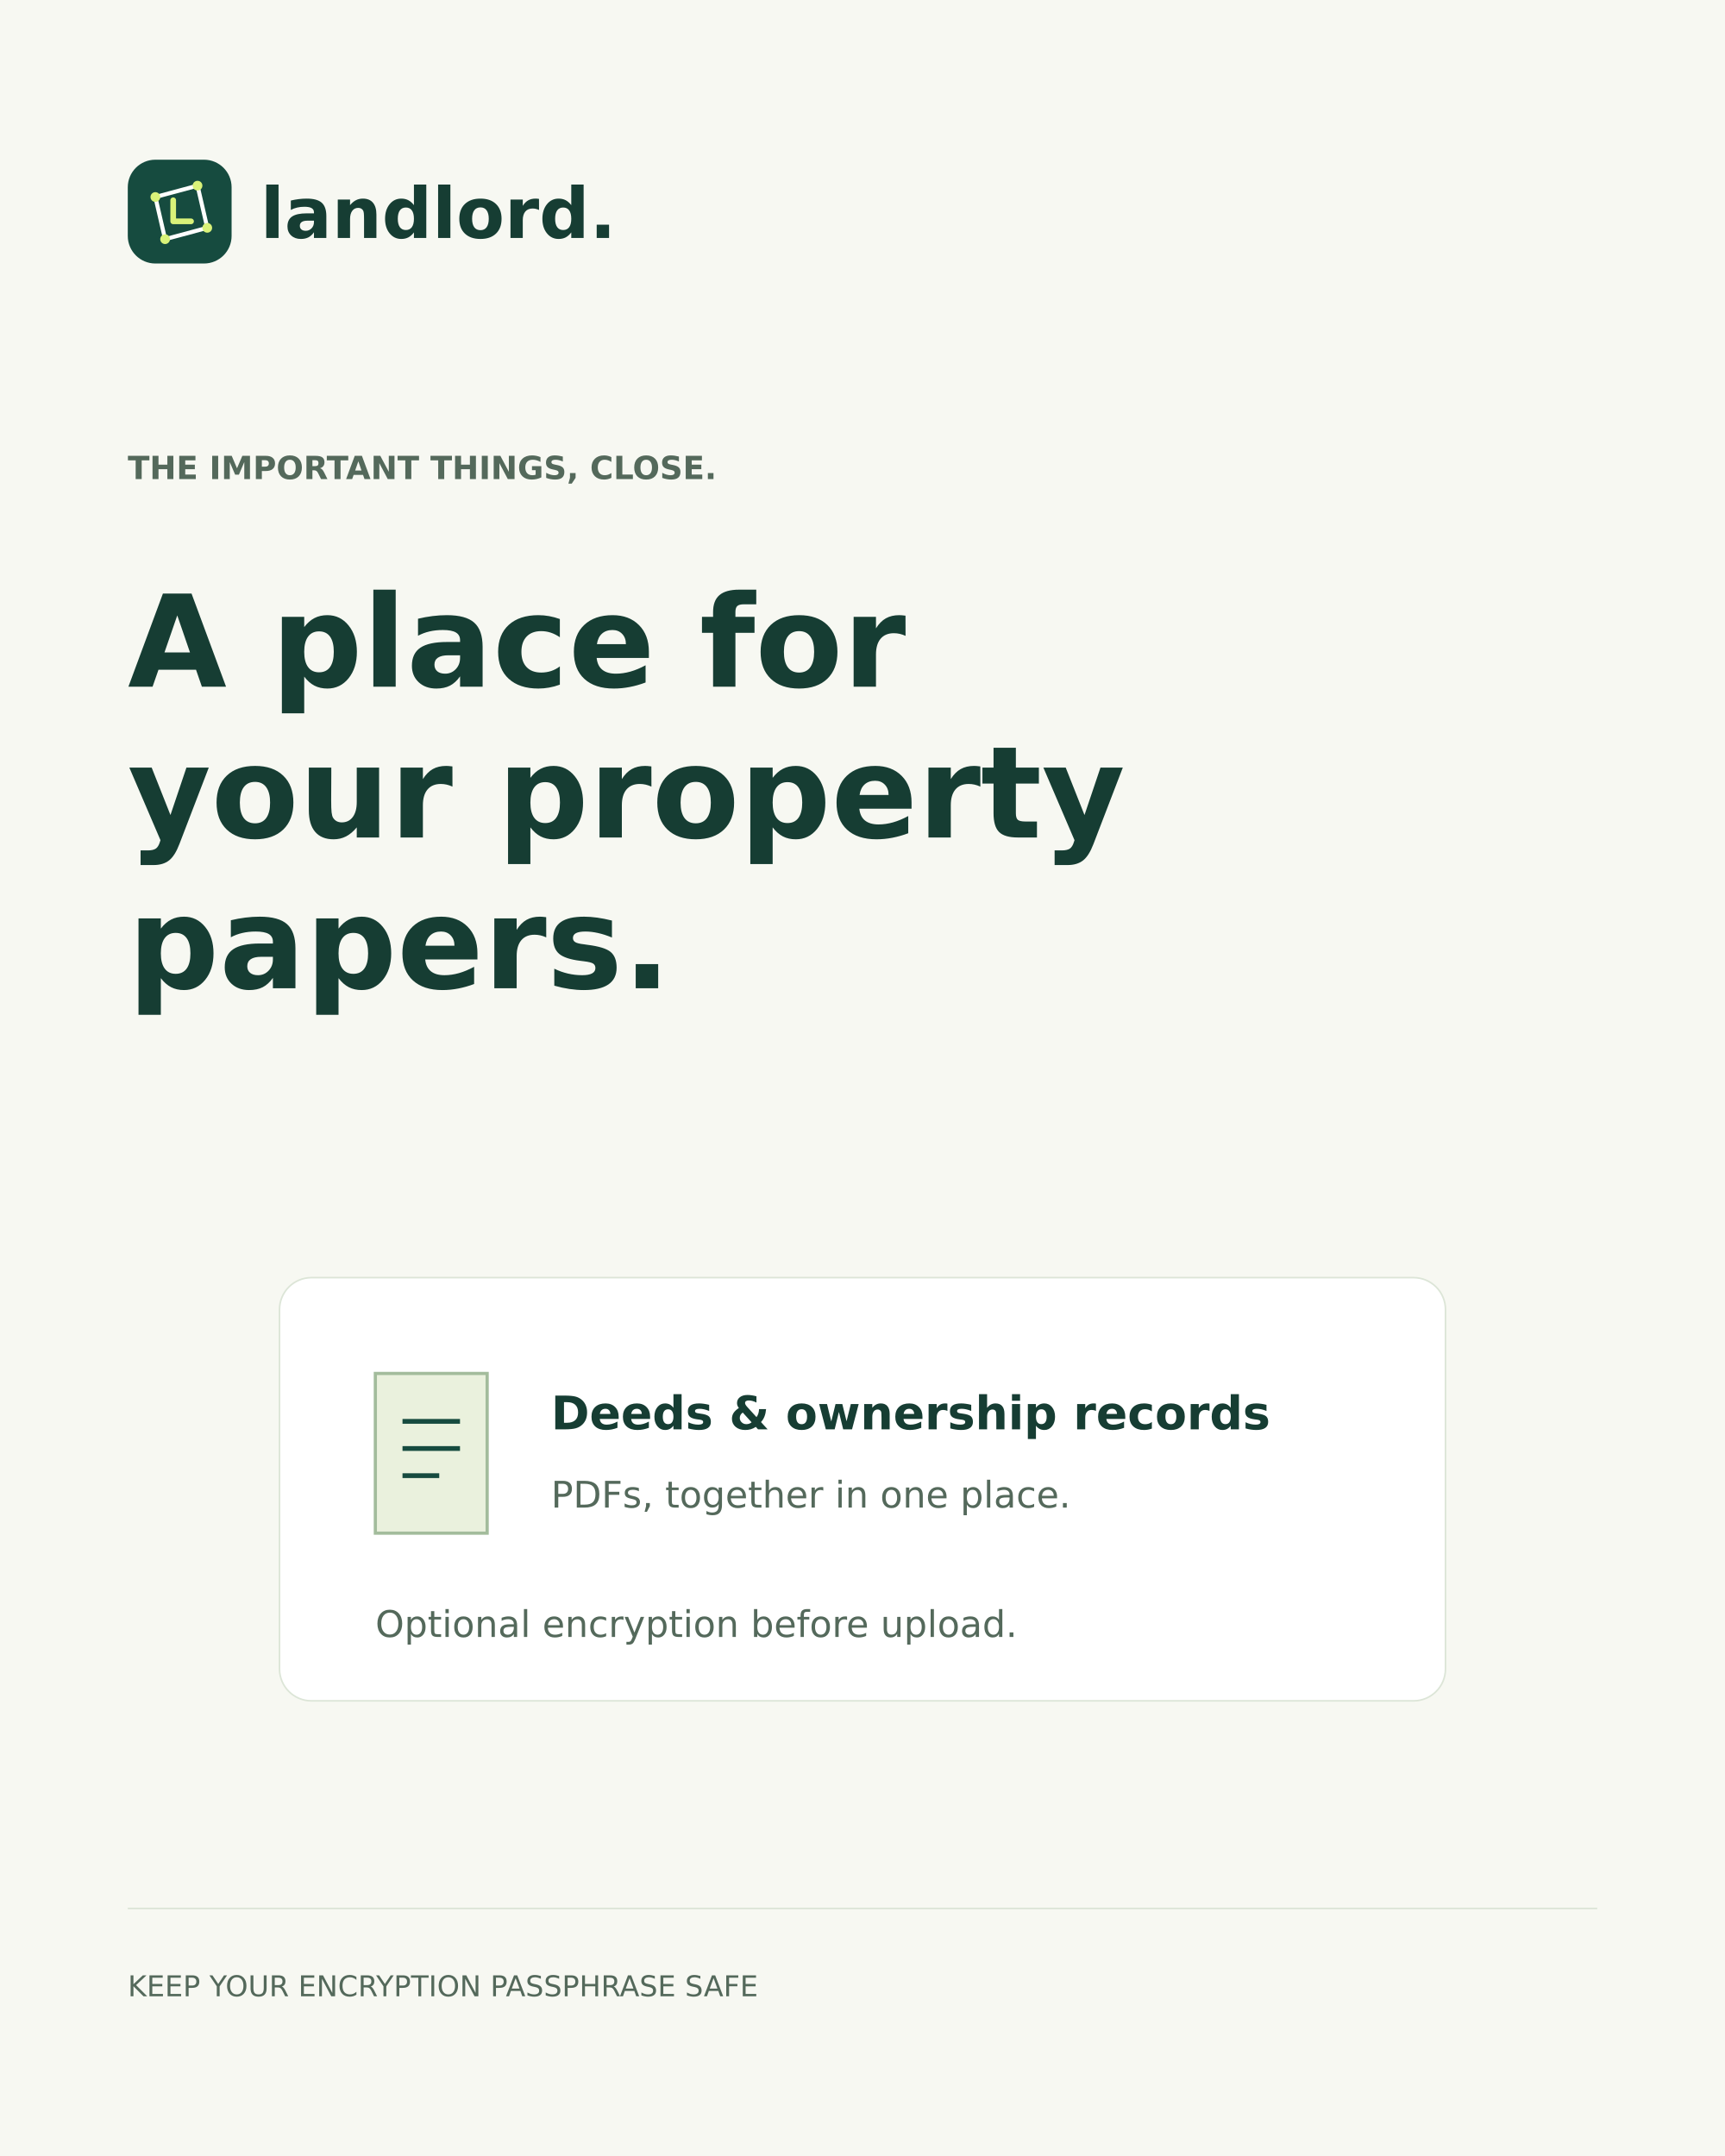
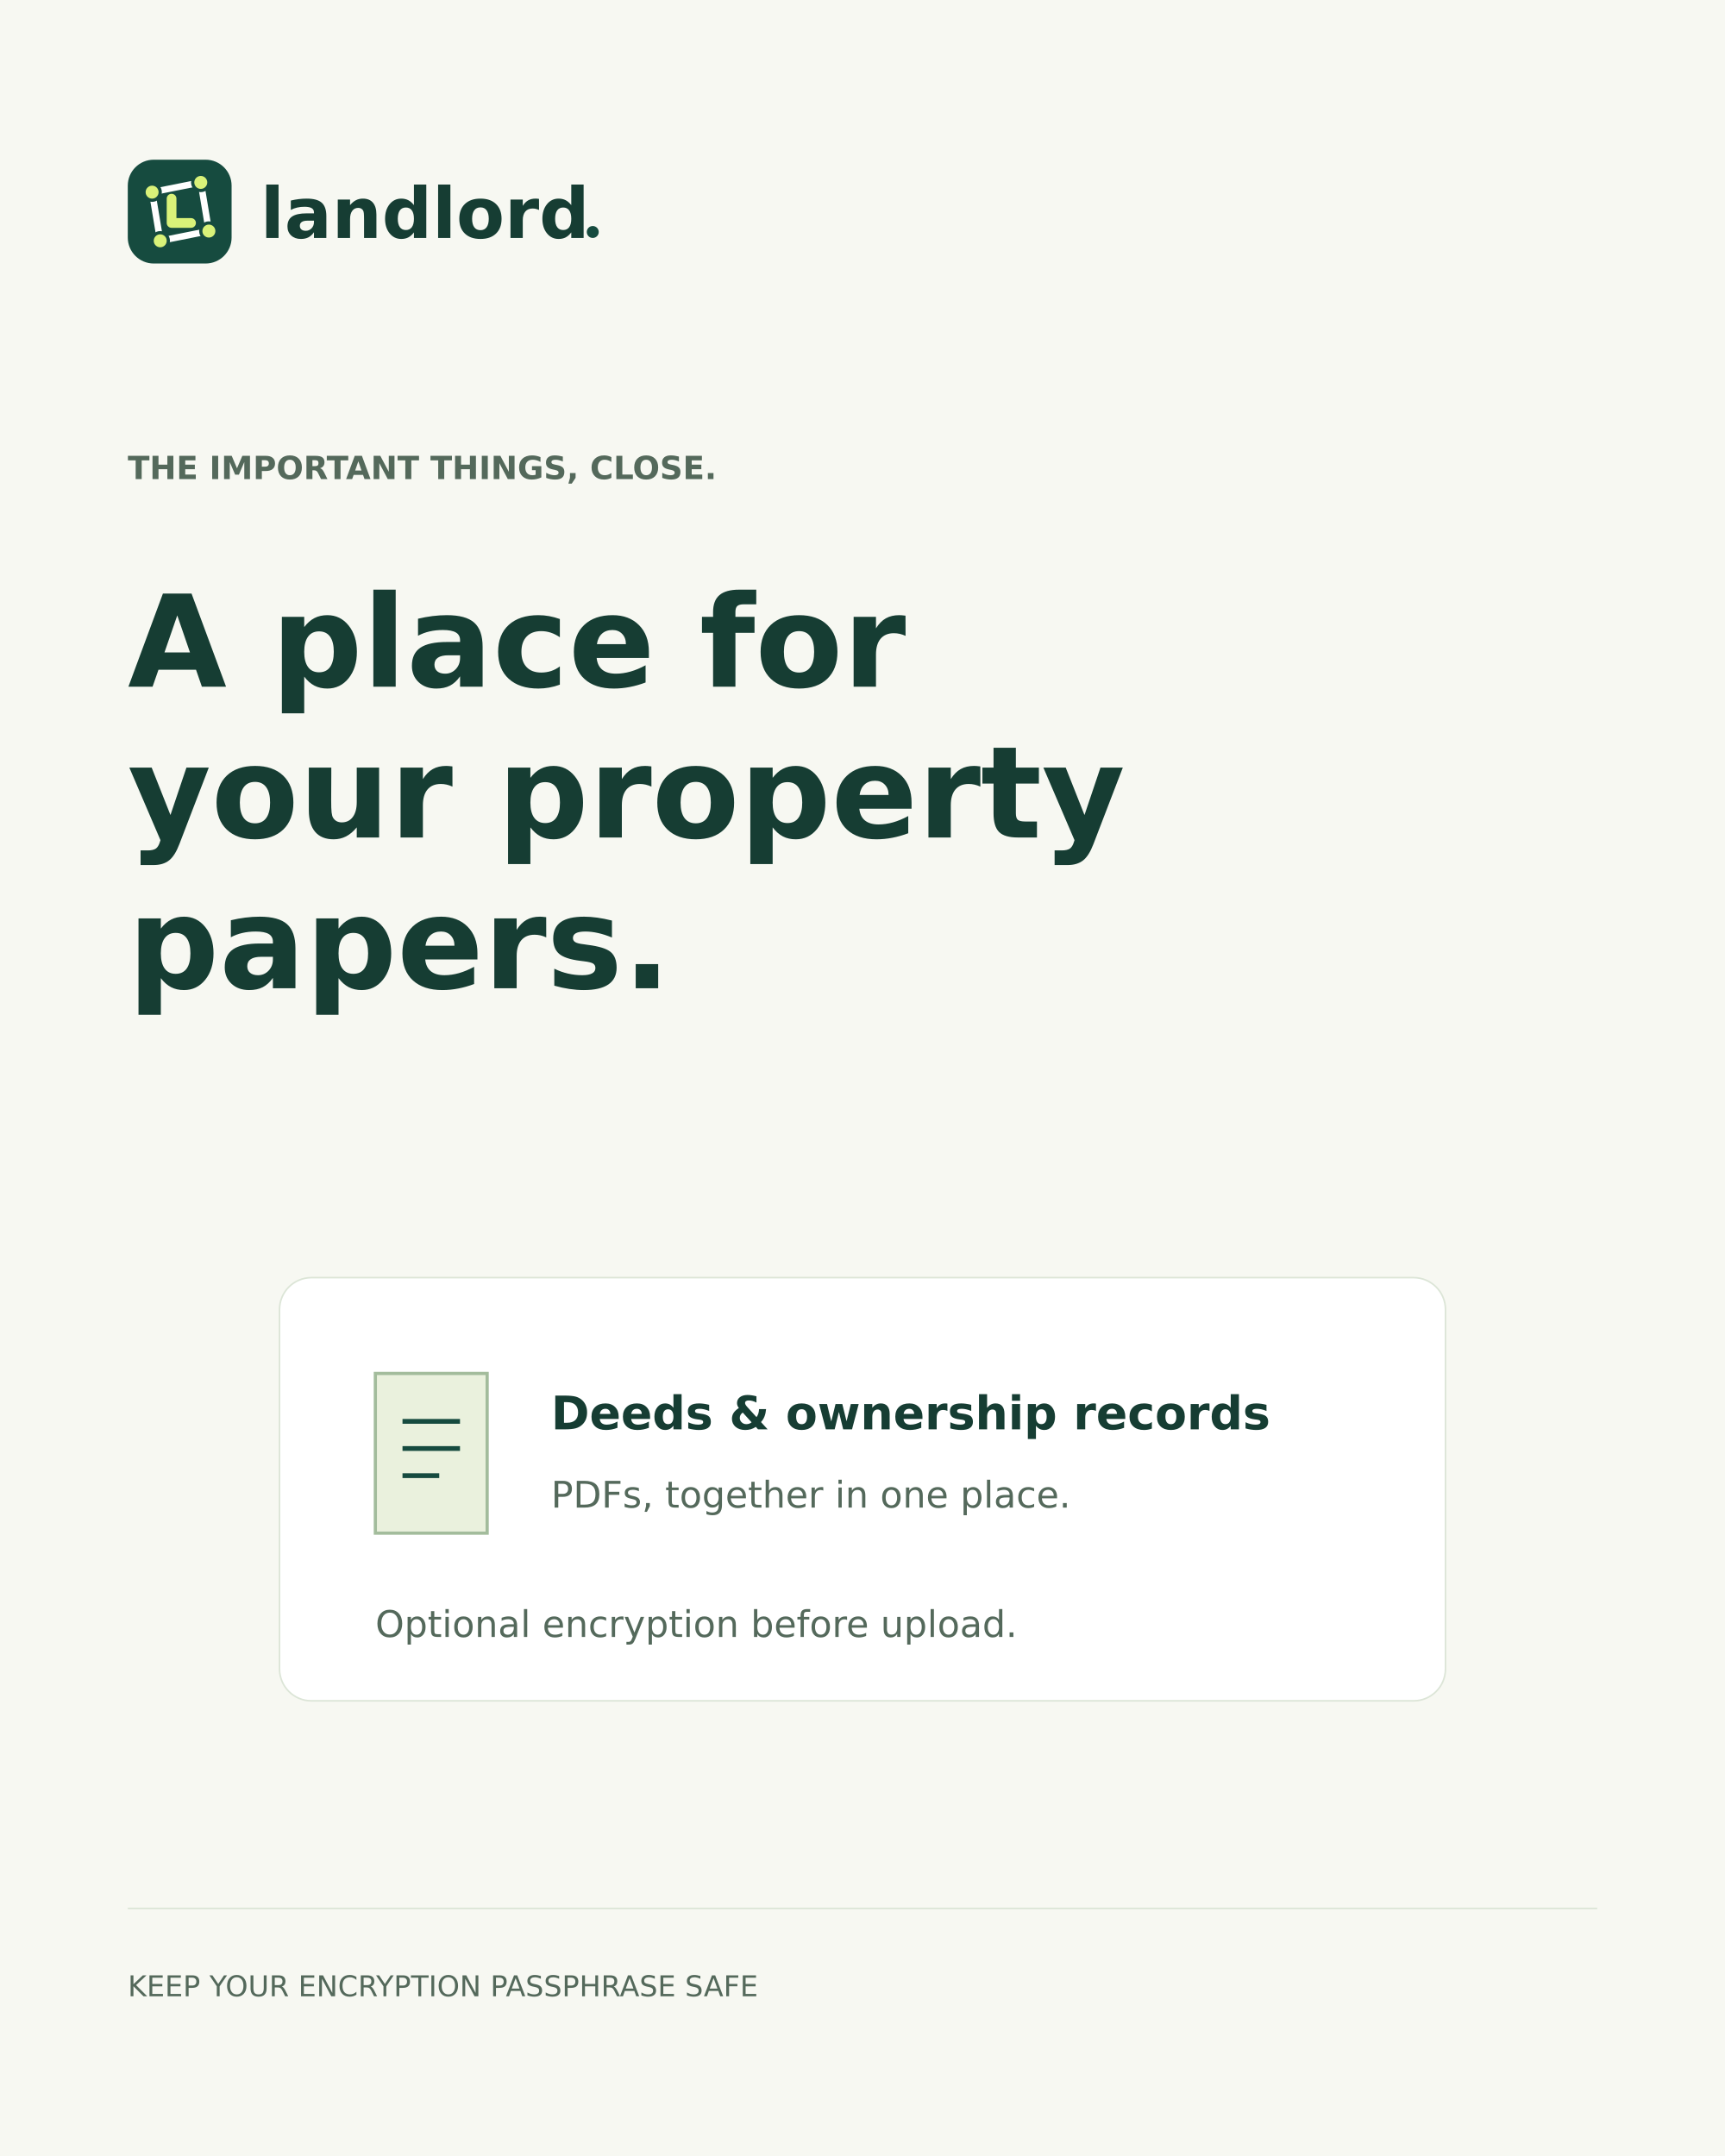
<svg xmlns="http://www.w3.org/2000/svg" width="1080" height="1350" viewBox="0 0 1080 1350">
  <rect width="1080" height="1350" fill="#F7F8F2" />
  <g transform="translate(80 100) scale(1.015625)">
-     <rect width="64" height="64" rx="17" fill="#164B3F" />
-     <path d="M17 23 43 16 49 42 23 49Z" fill="none" stroke="#fff" stroke-width="2.5" stroke-linejoin="round" />
-     <path d="M28 25v13h11" fill="none" stroke="#D9F279" stroke-width="3.5" stroke-linecap="round" stroke-linejoin="round" />
-     <g fill="#D9F279">
-       <circle cx="17" cy="23" r="3" />
-       <circle cx="43" cy="16" r="3" />
-       <circle cx="49" cy="42" r="3" />
-       <circle cx="23" cy="49" r="3" />
+     <rect width="64" height="64" rx="16" fill="#164B3F" />
+     <path d="M15 20 45 14 50 44 20 50Z" fill="none" stroke="#fff" stroke-width="4" stroke-linejoin="round" />
+     <path d="M27 24v15h12" fill="none" stroke="#D9F279" stroke-width="6" stroke-linecap="round" stroke-linejoin="round" />
+     <g fill="#D9F279" stroke="#164B3F" stroke-width="2">
+       <circle cx="15" cy="20" r="5" />
+       <circle cx="45" cy="14" r="5" />
+       <circle cx="50" cy="44" r="5" />
+       <circle cx="20" cy="50" r="5" />
    </g>
  </g>
-   <text x="163" y="149" font-family="'DejaVu Sans', 'Noto Sans Bengali', sans-serif" font-size="44" fill="#163D33" font-weight="700">landlord.</text>
+   <text x="163" y="149" font-family="'DejaVu Sans', 'Noto Sans Bengali', sans-serif" font-size="44" fill="#163D33" font-weight="700">landlord</text>
+   <circle cx="371.12" cy="145.26" r="3.74" fill="#164B3F" />
  <text x="80" y="300" font-family="'DejaVu Sans', 'Noto Sans Bengali', sans-serif" font-size="20" fill="#54695B" font-weight="600">THE IMPORTANT THINGS, CLOSE.</text>
  <text x="80" y="430" font-family="'DejaVu Sans', 'Noto Sans Bengali', sans-serif" font-size="80" fill="#163D33" font-weight="600">A place for</text>
  <text x="80" y="524.4" font-family="'DejaVu Sans', 'Noto Sans Bengali', sans-serif" font-size="80" fill="#163D33" font-weight="600">your property</text>
  <text x="80" y="618.8" font-family="'DejaVu Sans', 'Noto Sans Bengali', sans-serif" font-size="80" fill="#163D33" font-weight="600">papers.</text>
  <rect x="175" y="800" width="730" height="265" rx="20" fill="#fff" stroke="#DCE5D7" />
  <path d="M235 860h70v100h-70Z" fill="#EAF1DD" stroke="#A3BC9C" stroke-width="2" />
  <path d="M252 890h36m-36 17h36m-36 17h23" stroke="#164B3F" stroke-width="3" />
  <text x="345" y="895" font-family="'DejaVu Sans', 'Noto Sans Bengali', sans-serif" font-size="29" fill="#163D33" font-weight="600">Deeds &amp; ownership records</text>
  <text x="345" y="944" font-family="'DejaVu Sans', 'Noto Sans Bengali', sans-serif" font-size="23" fill="#54695B" font-weight="400">PDFs, together in one place.</text>
  <text x="235" y="1025" font-family="'DejaVu Sans', 'Noto Sans Bengali', sans-serif" font-size="23" fill="#54695B" font-weight="400">Optional encryption before upload.</text>
  <path d="M80 1195H1000" stroke="#DCE5D7" />
  <text x="80" y="1250" font-family="'DejaVu Sans', 'Noto Sans Bengali', sans-serif" font-size="18" fill="#54695B" font-weight="400">KEEP YOUR ENCRYPTION PASSPHRASE SAFE</text>
</svg>
